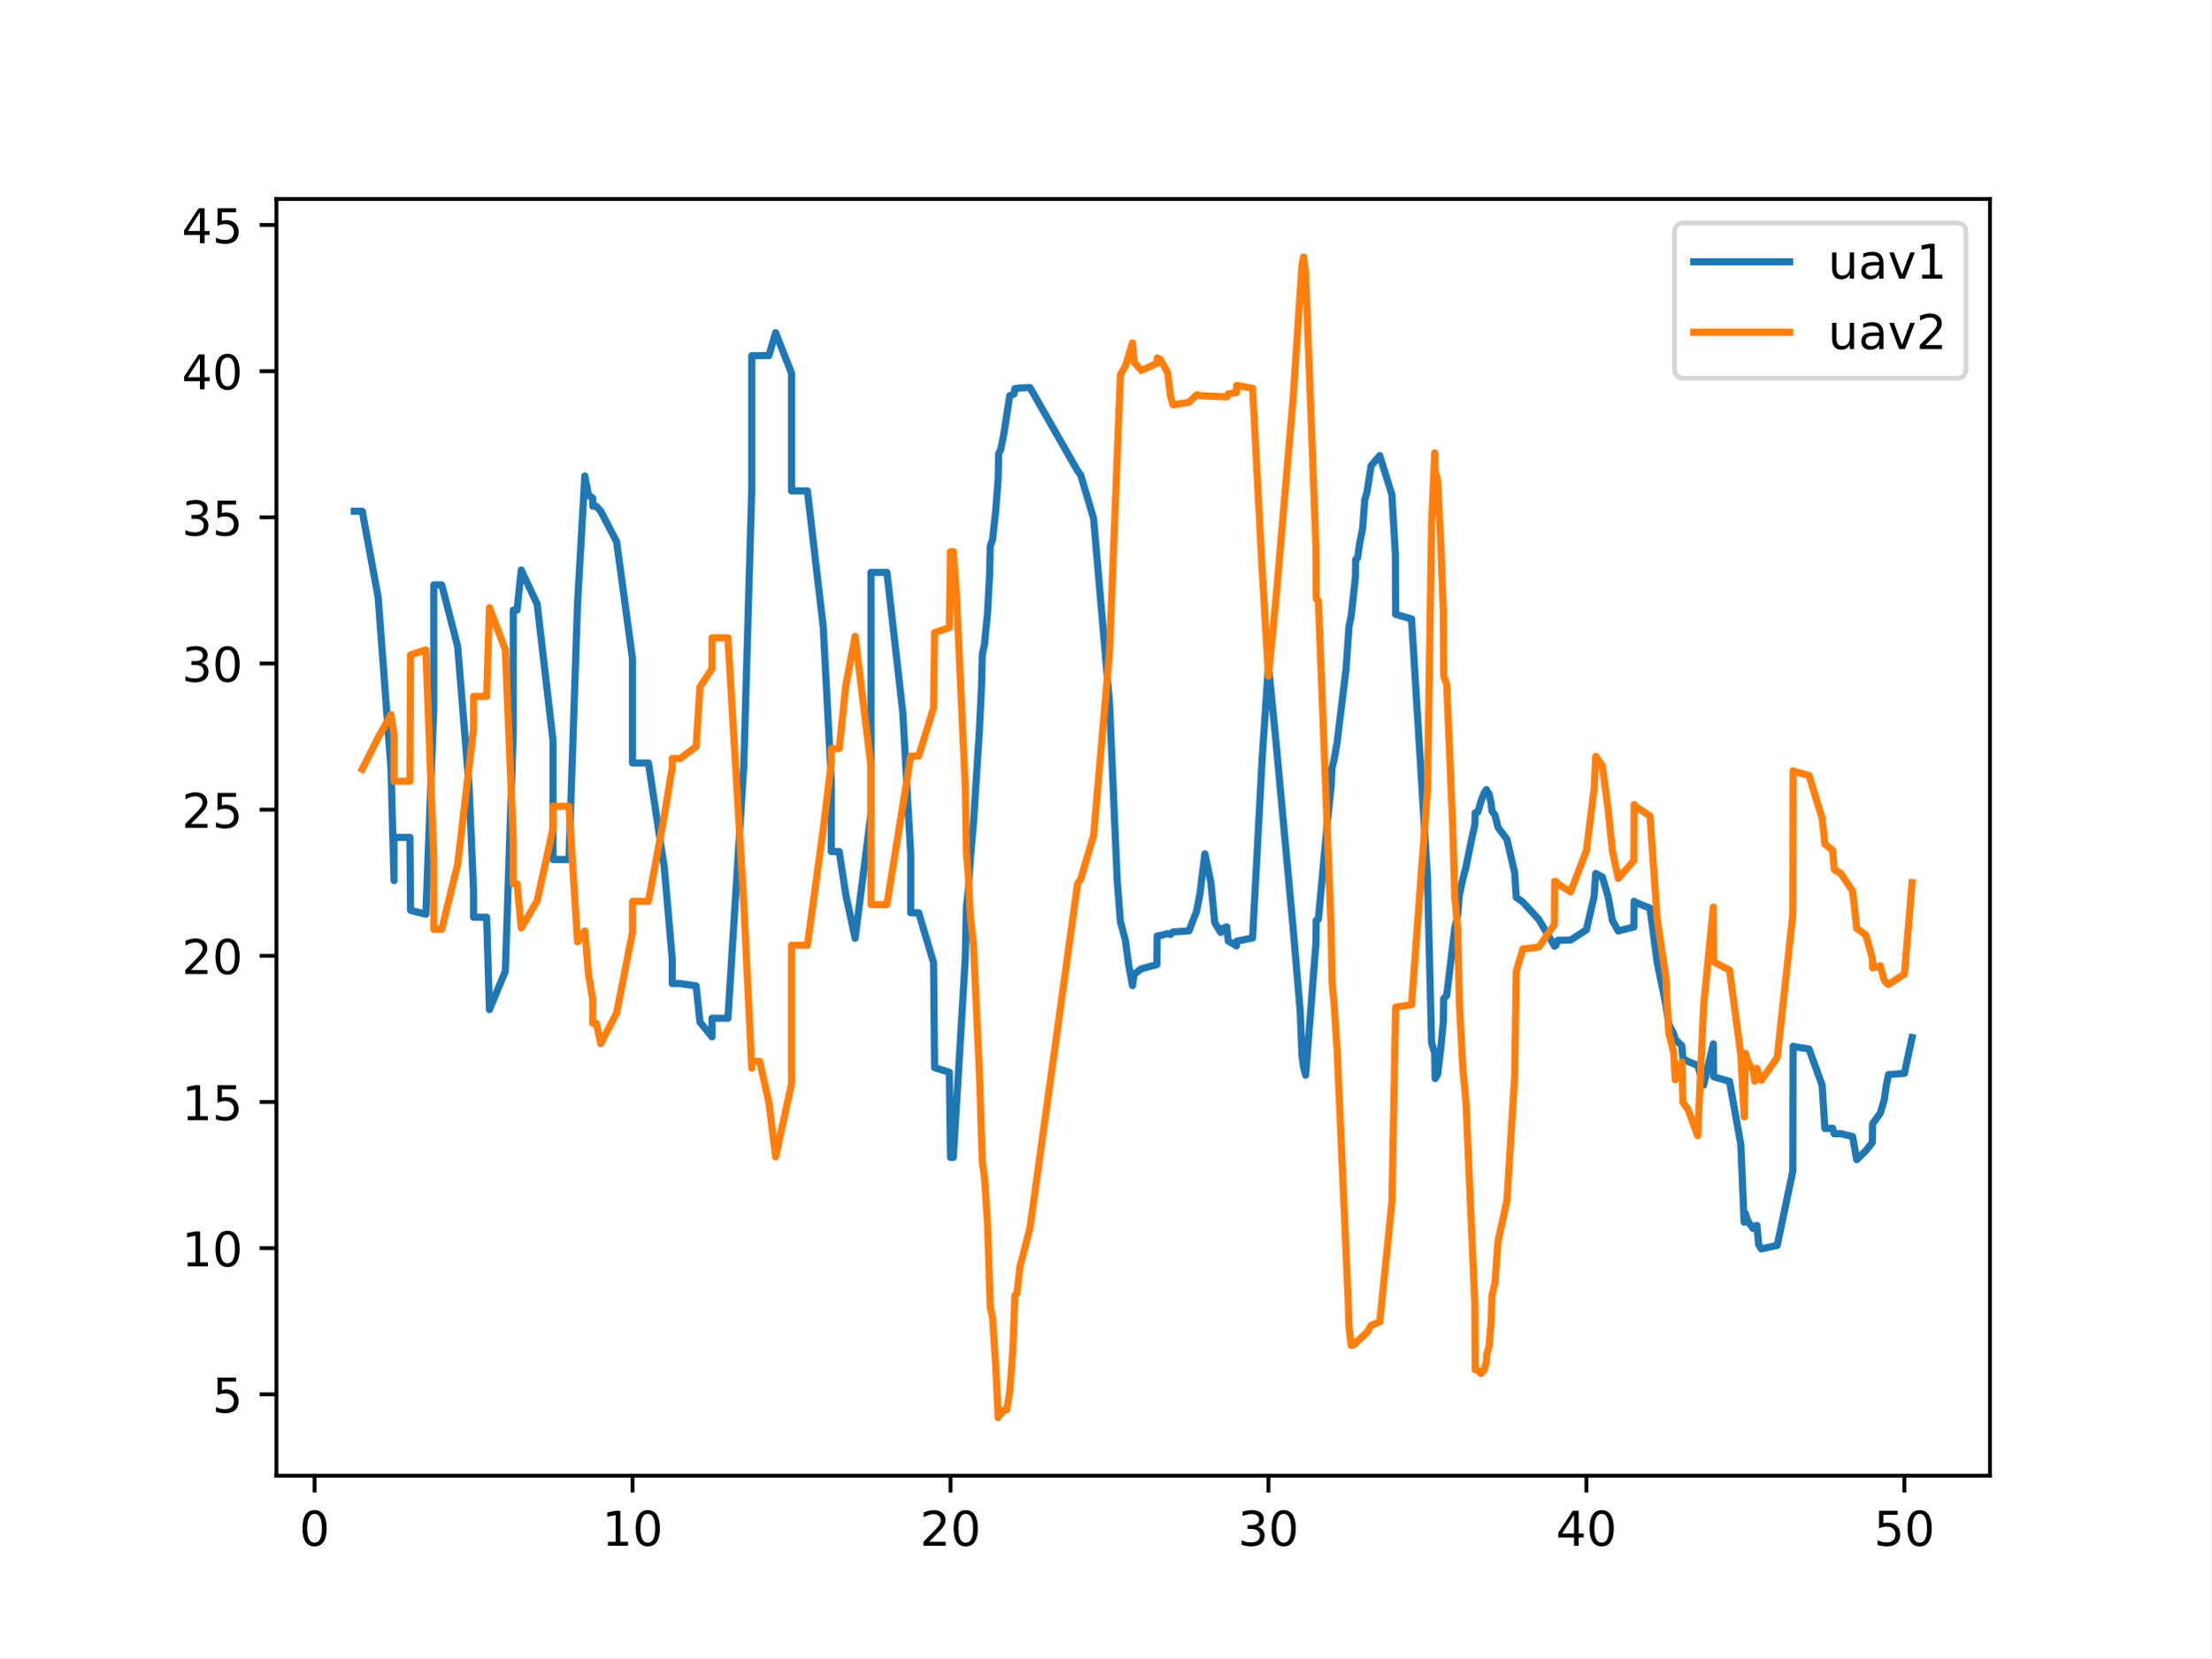
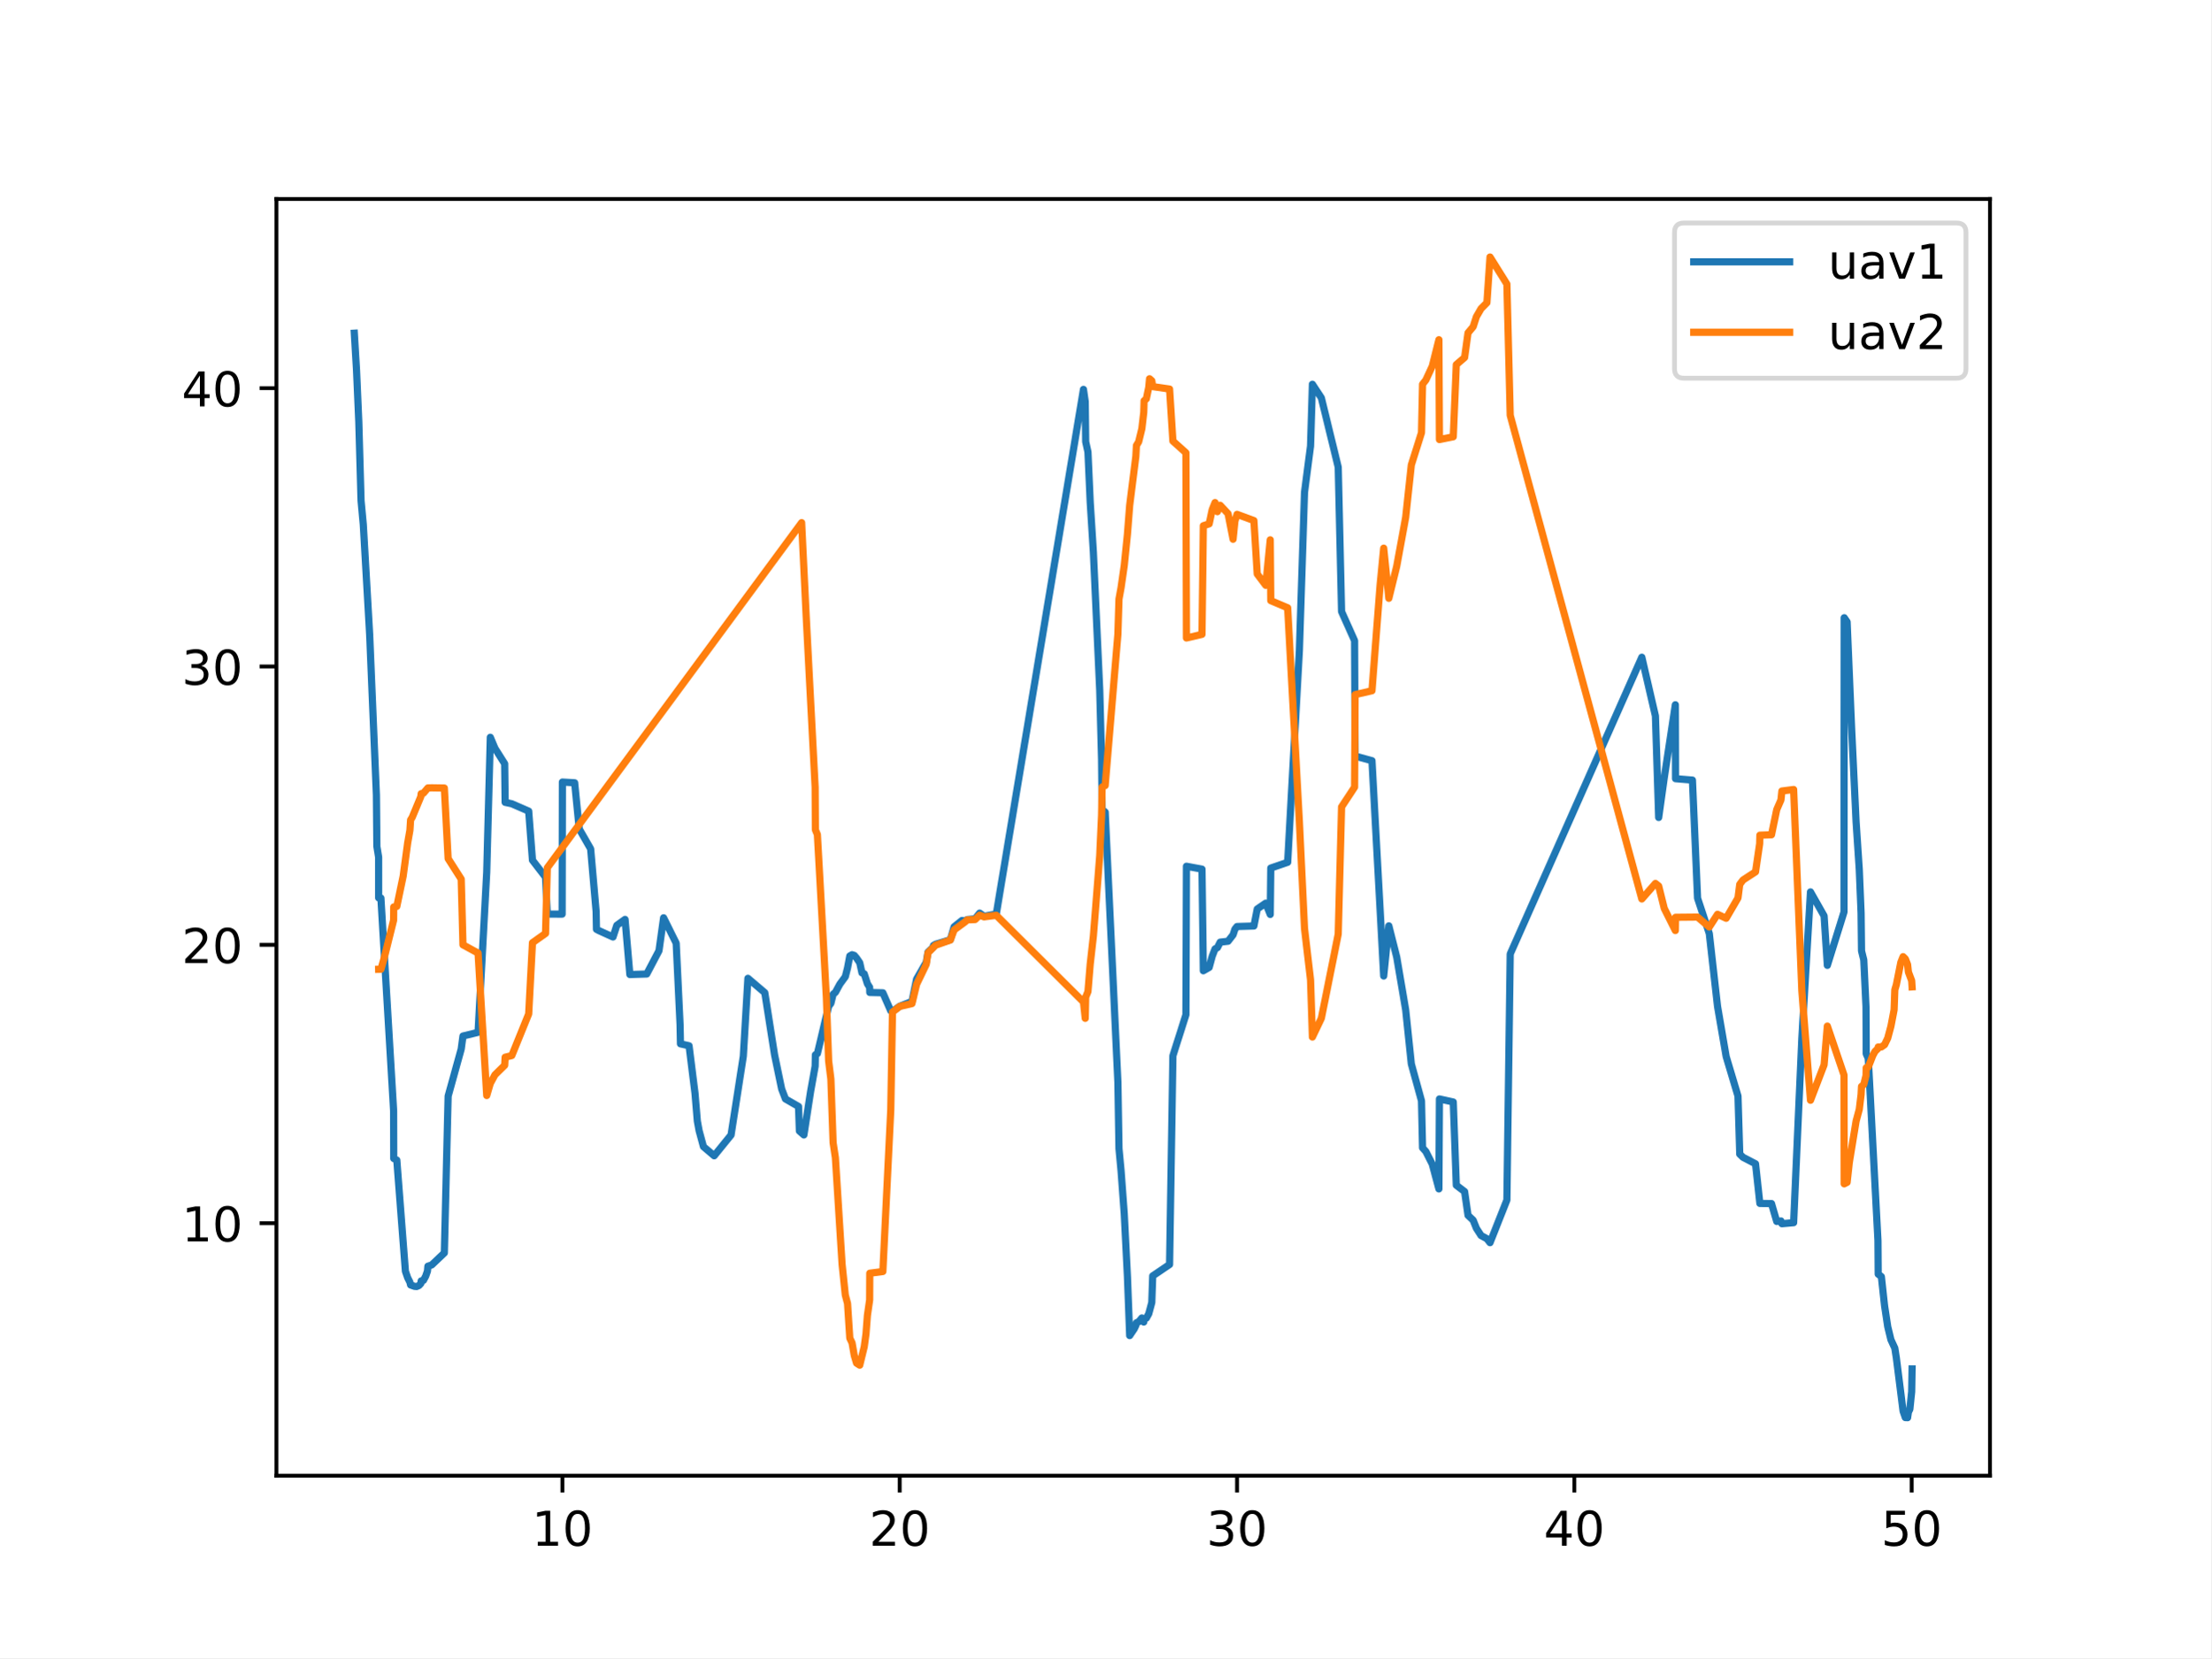
<svg xmlns="http://www.w3.org/2000/svg" xmlns:xlink="http://www.w3.org/1999/xlink" height="345.6pt" version="1.1" viewBox="0 0 460.8 345.6" width="460.8pt">
  <defs>
    <style type="text/css">*{stroke-linecap:butt;stroke-linejoin:round;}</style>
  </defs>
  <g id="figure_1">
    <g id="patch_1">
      <path d="M 0 345.6  L 460.8 345.6  L 460.8 0  L 0 0  z " style="fill:#ffffff;" />
    </g>
    <g id="axes_1">
      <g id="patch_2">
        <path d="M 57.6 307.584  L 414.72 307.584  L 414.72 41.472  L 57.6 41.472  z " style="fill:#ffffff;" />
      </g>
      <g id="matplotlib.axis_1">
        <g id="xtick_1">
          <g id="line2d_1">
            <defs>
-               <path d="M 0 0  L 0 3.5  " id="mdc9ea6b8f2" style="stroke:#000000;stroke-width:0.8;" />
+               <path d="M 0 0  L 0 3.5  " id="m34986aa3cf" style="stroke:#000000;stroke-width:0.8;" />
            </defs>
            <g>
-               <use style="stroke:#000000;stroke-width:0.8;" x="65.549" xlink:href="#mdc9ea6b8f2" y="307.584" />
+               <use style="stroke:#000000;stroke-width:0.8;" x="117.202" xlink:href="#m34986aa3cf" y="307.584" />
            </g>
          </g>
          <g id="text_1">
-             <g transform="translate(62.36805 322.1824)scale(0.1 -0.1)">
-               <defs>
+             <g transform="translate(110.8391 322.1824)scale(0.1 -0.1)">
+               <defs>
+                 <path d="M 12.406 8.297  L 28.516 8.297  L 28.516 63.922  L 10.984 60.406  L 10.984 69.391  L 28.422 72.906  L 38.281 72.906  L 38.281 8.297  L 54.391 8.297  L 54.391 0  L 12.406 0  z " id="DejaVuSans-49" />
                <path d="M 31.781 66.406  Q 24.172 66.406 20.328 58.906  Q 16.5 51.422 16.5 36.375  Q 16.5 21.391 20.328 13.891  Q 24.172 6.391 31.781 6.391  Q 39.453 6.391 43.281 13.891  Q 47.125 21.391 47.125 36.375  Q 47.125 51.422 43.281 58.906  Q 39.453 66.406 31.781 66.406  z M 31.781 74.219  Q 44.047 74.219 50.516 64.516  Q 56.984 54.828 56.984 36.375  Q 56.984 17.969 50.516 8.266  Q 44.047 -1.422 31.781 -1.422  Q 19.531 -1.422 13.062 8.266  Q 6.594 17.969 6.594 36.375  Q 6.594 54.828 13.062 64.516  Q 19.531 74.219 31.781 74.219  z " id="DejaVuSans-48" />
              </defs>
-               <use xlink:href="#DejaVuSans-48" />
+               <use xlink:href="#DejaVuSans-49" />
+               <use x="63.623" xlink:href="#DejaVuSans-48" />
            </g>
          </g>
        </g>
        <g id="xtick_2">
          <g id="line2d_2">
            <g>
-               <use style="stroke:#000000;stroke-width:0.8;" x="131.817" xlink:href="#mdc9ea6b8f2" y="307.584" />
+               <use style="stroke:#000000;stroke-width:0.8;" x="187.502" xlink:href="#m34986aa3cf" y="307.584" />
            </g>
          </g>
          <g id="text_2">
-             <g transform="translate(125.4542 322.1824)scale(0.1 -0.1)">
-               <defs>
-                 <path d="M 12.406 8.297  L 28.516 8.297  L 28.516 63.922  L 10.984 60.406  L 10.984 69.391  L 28.422 72.906  L 38.281 72.906  L 38.281 8.297  L 54.391 8.297  L 54.391 0  L 12.406 0  z " id="DejaVuSans-49" />
-               </defs>
-               <use xlink:href="#DejaVuSans-49" />
+             <g transform="translate(181.1396 322.1824)scale(0.1 -0.1)">
+               <defs>
+                 <path d="M 19.188 8.297  L 53.609 8.297  L 53.609 0  L 7.328 0  L 7.328 8.297  Q 12.938 14.109 22.625 23.891  Q 32.328 33.688 34.812 36.531  Q 39.547 41.844 41.422 45.531  Q 43.312 49.219 43.312 52.781  Q 43.312 58.594 39.234 62.25  Q 35.156 65.922 28.609 65.922  Q 23.969 65.922 18.812 64.312  Q 13.672 62.703 7.812 59.422  L 7.812 69.391  Q 13.766 71.781 18.938 73  Q 24.125 74.219 28.422 74.219  Q 39.75 74.219 46.484 68.547  Q 53.219 62.891 53.219 53.422  Q 53.219 48.922 51.531 44.891  Q 49.859 40.875 45.406 35.406  Q 44.188 33.984 37.641 27.219  Q 31.109 20.453 19.188 8.297  z " id="DejaVuSans-50" />
+               </defs>
+               <use xlink:href="#DejaVuSans-50" />
              <use x="63.623" xlink:href="#DejaVuSans-48" />
            </g>
          </g>
        </g>
        <g id="xtick_3">
          <g id="line2d_3">
            <g>
-               <use style="stroke:#000000;stroke-width:0.8;" x="198.084" xlink:href="#mdc9ea6b8f2" y="307.584" />
+               <use style="stroke:#000000;stroke-width:0.8;" x="257.803" xlink:href="#m34986aa3cf" y="307.584" />
            </g>
          </g>
          <g id="text_3">
-             <g transform="translate(191.7216 322.1824)scale(0.1 -0.1)">
-               <defs>
-                 <path d="M 19.188 8.297  L 53.609 8.297  L 53.609 0  L 7.328 0  L 7.328 8.297  Q 12.938 14.109 22.625 23.891  Q 32.328 33.688 34.812 36.531  Q 39.547 41.844 41.422 45.531  Q 43.312 49.219 43.312 52.781  Q 43.312 58.594 39.234 62.25  Q 35.156 65.922 28.609 65.922  Q 23.969 65.922 18.812 64.312  Q 13.672 62.703 7.812 59.422  L 7.812 69.391  Q 13.766 71.781 18.938 73  Q 24.125 74.219 28.422 74.219  Q 39.75 74.219 46.484 68.547  Q 53.219 62.891 53.219 53.422  Q 53.219 48.922 51.531 44.891  Q 49.859 40.875 45.406 35.406  Q 44.188 33.984 37.641 27.219  Q 31.109 20.453 19.188 8.297  z " id="DejaVuSans-50" />
-               </defs>
-               <use xlink:href="#DejaVuSans-50" />
+             <g transform="translate(251.4401 322.1824)scale(0.1 -0.1)">
+               <defs>
+                 <path d="M 40.578 39.312  Q 47.656 37.797 51.625 33  Q 55.609 28.219 55.609 21.188  Q 55.609 10.406 48.188 4.484  Q 40.766 -1.422 27.094 -1.422  Q 22.516 -1.422 17.656 -0.516  Q 12.797 0.391 7.625 2.203  L 7.625 11.719  Q 11.719 9.328 16.594 8.109  Q 21.484 6.891 26.812 6.891  Q 36.078 6.891 40.938 10.547  Q 45.797 14.203 45.797 21.188  Q 45.797 27.641 41.281 31.266  Q 36.766 34.906 28.719 34.906  L 20.219 34.906  L 20.219 43.016  L 29.109 43.016  Q 36.375 43.016 40.234 45.922  Q 44.094 48.828 44.094 54.297  Q 44.094 59.906 40.109 62.906  Q 36.141 65.922 28.719 65.922  Q 24.656 65.922 20.016 65.031  Q 15.375 64.156 9.812 62.312  L 9.812 71.094  Q 15.438 72.656 20.344 73.438  Q 25.25 74.219 29.594 74.219  Q 40.828 74.219 47.359 69.109  Q 53.906 64.016 53.906 55.328  Q 53.906 49.266 50.438 45.094  Q 46.969 40.922 40.578 39.312  z " id="DejaVuSans-51" />
+               </defs>
+               <use xlink:href="#DejaVuSans-51" />
              <use x="63.623" xlink:href="#DejaVuSans-48" />
            </g>
          </g>
        </g>
        <g id="xtick_4">
          <g id="line2d_4">
            <g>
-               <use style="stroke:#000000;stroke-width:0.8;" x="264.351" xlink:href="#mdc9ea6b8f2" y="307.584" />
+               <use style="stroke:#000000;stroke-width:0.8;" x="328.103" xlink:href="#m34986aa3cf" y="307.584" />
            </g>
          </g>
          <g id="text_4">
-             <g transform="translate(257.989 322.1824)scale(0.1 -0.1)">
-               <defs>
-                 <path d="M 40.578 39.312  Q 47.656 37.797 51.625 33  Q 55.609 28.219 55.609 21.188  Q 55.609 10.406 48.188 4.484  Q 40.766 -1.422 27.094 -1.422  Q 22.516 -1.422 17.656 -0.516  Q 12.797 0.391 7.625 2.203  L 7.625 11.719  Q 11.719 9.328 16.594 8.109  Q 21.484 6.891 26.812 6.891  Q 36.078 6.891 40.938 10.547  Q 45.797 14.203 45.797 21.188  Q 45.797 27.641 41.281 31.266  Q 36.766 34.906 28.719 34.906  L 20.219 34.906  L 20.219 43.016  L 29.109 43.016  Q 36.375 43.016 40.234 45.922  Q 44.094 48.828 44.094 54.297  Q 44.094 59.906 40.109 62.906  Q 36.141 65.922 28.719 65.922  Q 24.656 65.922 20.016 65.031  Q 15.375 64.156 9.812 62.312  L 9.812 71.094  Q 15.438 72.656 20.344 73.438  Q 25.25 74.219 29.594 74.219  Q 40.828 74.219 47.359 69.109  Q 53.906 64.016 53.906 55.328  Q 53.906 49.266 50.438 45.094  Q 46.969 40.922 40.578 39.312  z " id="DejaVuSans-51" />
-               </defs>
-               <use xlink:href="#DejaVuSans-51" />
+             <g transform="translate(321.7406 322.1824)scale(0.1 -0.1)">
+               <defs>
+                 <path d="M 37.797 64.312  L 12.891 25.391  L 37.797 25.391  z M 35.203 72.906  L 47.609 72.906  L 47.609 25.391  L 58.016 25.391  L 58.016 17.188  L 47.609 17.188  L 47.609 0  L 37.797 0  L 37.797 17.188  L 4.891 17.188  L 4.891 26.703  z " id="DejaVuSans-52" />
+               </defs>
+               <use xlink:href="#DejaVuSans-52" />
              <use x="63.623" xlink:href="#DejaVuSans-48" />
            </g>
          </g>
        </g>
        <g id="xtick_5">
          <g id="line2d_5">
            <g>
-               <use style="stroke:#000000;stroke-width:0.8;" x="330.619" xlink:href="#mdc9ea6b8f2" y="307.584" />
+               <use style="stroke:#000000;stroke-width:0.8;" x="398.404" xlink:href="#m34986aa3cf" y="307.584" />
            </g>
          </g>
          <g id="text_5">
-             <g transform="translate(324.2564 322.1824)scale(0.1 -0.1)">
-               <defs>
-                 <path d="M 37.797 64.312  L 12.891 25.391  L 37.797 25.391  z M 35.203 72.906  L 47.609 72.906  L 47.609 25.391  L 58.016 25.391  L 58.016 17.188  L 47.609 17.188  L 47.609 0  L 37.797 0  L 37.797 17.188  L 4.891 17.188  L 4.891 26.703  z " id="DejaVuSans-52" />
-               </defs>
-               <use xlink:href="#DejaVuSans-52" />
-               <use x="63.623" xlink:href="#DejaVuSans-48" />
-             </g>
-           </g>
-         </g>
-         <g id="xtick_6">
-           <g id="line2d_6">
-             <g>
-               <use style="stroke:#000000;stroke-width:0.8;" x="396.886" xlink:href="#mdc9ea6b8f2" y="307.584" />
-             </g>
-           </g>
-           <g id="text_6">
-             <g transform="translate(390.5238 322.1824)scale(0.1 -0.1)">
+             <g transform="translate(392.0412 322.1824)scale(0.1 -0.1)">
              <defs>
                <path d="M 10.797 72.906  L 49.516 72.906  L 49.516 64.594  L 19.828 64.594  L 19.828 46.734  Q 21.969 47.469 24.109 47.828  Q 26.266 48.188 28.422 48.188  Q 40.625 48.188 47.75 41.5  Q 54.891 34.812 54.891 23.391  Q 54.891 11.625 47.562 5.094  Q 40.234 -1.422 26.906 -1.422  Q 22.312 -1.422 17.547 -0.641  Q 12.797 0.141 7.719 1.703  L 7.719 11.625  Q 12.109 9.234 16.797 8.062  Q 21.484 6.891 26.703 6.891  Q 35.156 6.891 40.078 11.328  Q 45.016 15.766 45.016 23.391  Q 45.016 31 40.078 35.438  Q 35.156 39.891 26.703 39.891  Q 22.75 39.891 18.812 39.016  Q 14.891 38.141 10.797 36.281  z " id="DejaVuSans-53" />
              </defs>
              <use xlink:href="#DejaVuSans-53" />
              <use x="63.623" xlink:href="#DejaVuSans-48" />
            </g>
          </g>
        </g>
      </g>
      <g id="matplotlib.axis_2">
        <g id="ytick_1">
+           <g id="line2d_6">
+             <defs>
+               <path d="M 0 0  L -3.5 0  " id="m94eacf9398" style="stroke:#000000;stroke-width:0.8;" />
+             </defs>
+             <g>
+               <use style="stroke:#000000;stroke-width:0.8;" x="57.6" xlink:href="#m94eacf9398" y="254.954" />
+             </g>
+           </g>
+           <g id="text_6">
+             <g transform="translate(37.875 258.7527)scale(0.1 -0.1)">
+               <use xlink:href="#DejaVuSans-49" />
+               <use x="63.623" xlink:href="#DejaVuSans-48" />
+             </g>
+           </g>
+         </g>
+         <g id="ytick_2">
          <g id="line2d_7">
-             <defs>
-               <path d="M 0 0  L -3.5 0  " id="maffd45aa35" style="stroke:#000000;stroke-width:0.8;" />
-             </defs>
-             <g>
-               <use style="stroke:#000000;stroke-width:0.8;" x="57.6" xlink:href="#maffd45aa35" y="290.623" />
+             <g>
+               <use style="stroke:#000000;stroke-width:0.8;" x="57.6" xlink:href="#m94eacf9398" y="196.934" />
            </g>
          </g>
          <g id="text_7">
-             <g transform="translate(44.2375 294.4226)scale(0.1 -0.1)">
-               <use xlink:href="#DejaVuSans-53" />
-             </g>
-           </g>
-         </g>
-         <g id="ytick_2">
+             <g transform="translate(37.875 200.7334)scale(0.1 -0.1)">
+               <use xlink:href="#DejaVuSans-50" />
+               <use x="63.623" xlink:href="#DejaVuSans-48" />
+             </g>
+           </g>
+         </g>
+         <g id="ytick_3">
          <g id="line2d_8">
            <g>
-               <use style="stroke:#000000;stroke-width:0.8;" x="57.6" xlink:href="#maffd45aa35" y="260.157" />
+               <use style="stroke:#000000;stroke-width:0.8;" x="57.6" xlink:href="#m94eacf9398" y="138.915" />
            </g>
          </g>
          <g id="text_8">
-             <g transform="translate(37.875 263.9559)scale(0.1 -0.1)">
-               <use xlink:href="#DejaVuSans-49" />
-               <use x="63.623" xlink:href="#DejaVuSans-48" />
-             </g>
-           </g>
-         </g>
-         <g id="ytick_3">
+             <g transform="translate(37.875 142.714)scale(0.1 -0.1)">
+               <use xlink:href="#DejaVuSans-51" />
+               <use x="63.623" xlink:href="#DejaVuSans-48" />
+             </g>
+           </g>
+         </g>
+         <g id="ytick_4">
          <g id="line2d_9">
            <g>
-               <use style="stroke:#000000;stroke-width:0.8;" x="57.6" xlink:href="#maffd45aa35" y="229.69" />
+               <use style="stroke:#000000;stroke-width:0.8;" x="57.6" xlink:href="#m94eacf9398" y="80.895" />
            </g>
          </g>
          <g id="text_9">
-             <g transform="translate(37.875 233.4891)scale(0.1 -0.1)">
-               <use xlink:href="#DejaVuSans-49" />
-               <use x="63.623" xlink:href="#DejaVuSans-53" />
-             </g>
-           </g>
-         </g>
-         <g id="ytick_4">
-           <g id="line2d_10">
-             <g>
-               <use style="stroke:#000000;stroke-width:0.8;" x="57.6" xlink:href="#maffd45aa35" y="199.223" />
-             </g>
-           </g>
-           <g id="text_10">
-             <g transform="translate(37.875 203.0224)scale(0.1 -0.1)">
-               <use xlink:href="#DejaVuSans-50" />
-               <use x="63.623" xlink:href="#DejaVuSans-48" />
-             </g>
-           </g>
-         </g>
-         <g id="ytick_5">
-           <g id="line2d_11">
-             <g>
-               <use style="stroke:#000000;stroke-width:0.8;" x="57.6" xlink:href="#maffd45aa35" y="168.756" />
-             </g>
-           </g>
-           <g id="text_11">
-             <g transform="translate(37.875 172.5556)scale(0.1 -0.1)">
-               <use xlink:href="#DejaVuSans-50" />
-               <use x="63.623" xlink:href="#DejaVuSans-53" />
-             </g>
-           </g>
-         </g>
-         <g id="ytick_6">
-           <g id="line2d_12">
-             <g>
-               <use style="stroke:#000000;stroke-width:0.8;" x="57.6" xlink:href="#maffd45aa35" y="138.29" />
-             </g>
-           </g>
-           <g id="text_12">
-             <g transform="translate(37.875 142.0888)scale(0.1 -0.1)">
-               <use xlink:href="#DejaVuSans-51" />
-               <use x="63.623" xlink:href="#DejaVuSans-48" />
-             </g>
-           </g>
-         </g>
-         <g id="ytick_7">
-           <g id="line2d_13">
-             <g>
-               <use style="stroke:#000000;stroke-width:0.8;" x="57.6" xlink:href="#maffd45aa35" y="107.823" />
-             </g>
-           </g>
-           <g id="text_13">
-             <g transform="translate(37.875 111.6221)scale(0.1 -0.1)">
-               <use xlink:href="#DejaVuSans-51" />
-               <use x="63.623" xlink:href="#DejaVuSans-53" />
-             </g>
-           </g>
-         </g>
-         <g id="ytick_8">
-           <g id="line2d_14">
-             <g>
-               <use style="stroke:#000000;stroke-width:0.8;" x="57.6" xlink:href="#maffd45aa35" y="77.356" />
-             </g>
-           </g>
-           <g id="text_14">
-             <g transform="translate(37.875 81.15533)scale(0.1 -0.1)">
+             <g transform="translate(37.875 84.6947)scale(0.1 -0.1)">
              <use xlink:href="#DejaVuSans-52" />
              <use x="63.623" xlink:href="#DejaVuSans-48" />
            </g>
          </g>
        </g>
-         <g id="ytick_9">
-           <g id="line2d_15">
-             <g>
-               <use style="stroke:#000000;stroke-width:0.8;" x="57.6" xlink:href="#maffd45aa35" y="46.889" />
-             </g>
-           </g>
-           <g id="text_15">
-             <g transform="translate(37.875 50.68857)scale(0.1 -0.1)">
-               <use xlink:href="#DejaVuSans-52" />
-               <use x="63.623" xlink:href="#DejaVuSans-53" />
-             </g>
-           </g>
-         </g>
-       </g>
-       <g id="line2d_16">
-         <path clip-path="url(#pcc73e4241c)" d="M 73.833 106.563  L 75.489 106.563  L 78.803 124.487  L 81.482 160.239  L 82.116 183.542  L 82.116 174.54  L 82.116 174.54  L 85.43 174.54  L 85.563 189.74  L 88.743 190.556  L 90.4 147.537  L 90.4 121.913  L 92.056 121.913  L 95.37 134.73  L 97.752 163.991  L 98.683 185.602  L 98.683 191.186  L 98.683 191.186  L 101.414 191.186  L 101.996 210.43  L 105.31 202.43  L 106.966 152.337  L 106.966 127.151  L 107.761 127.151  L 108.623 118.805  L 111.936 125.907  L 115.25 154.392  L 115.25 179.141  L 115.25 179.141  L 118.563 179.141  L 120.359 125.775  L 121.877 99.209  L 122.645 103.201  L 123.533 103.836  L 123.533 105.522  L 124.285 105.522  L 125.19 106.542  L 128.503 112.905  L 131.817 137.383  L 131.817 159.027  L 135.13 159.027  L 138.443 180.848  L 140.1 199.978  L 140.1 205.016  L 141.757 205.016  L 145.07 205.49  L 145.869 213.04  L 148.384 216.113  L 148.384 212.239  L 148.384 212.239  L 151.697 212.239  L 155.01 159.513  L 156.667 101.931  L 156.667 74.146  L 160.241 74.116  L 161.637 69.347  L 164.95 77.758  L 164.95 102.318  L 164.95 102.318  L 168.264 102.318  L 171.577 130.841  L 173.234 162.502  L 173.234 177.485  L 174.891 177.485  L 176.258 186.442  L 178.204 195.583  L 181.517 169.517  L 181.517 119.304  L 181.517 119.304  L 184.831 119.304  L 188.144 148.511  L 189.801 178.156  L 189.801 190.259  L 191.457 190.259  L 194.558 200.636  L 194.771 222.529  L 197.843 223.497  L 198.084 241.243  L 198.084 241.243  L 198.67 241.243  L 200.544 210.218  L 201.169 199.641  L 201.397 189.183  L 201.794 185.403  L 202.236 178.891  L 202.861 171.732  L 204.11 152.244  L 204.552 142.906  L 204.711 136.484  L 205.177 134.25  L 205.801 127.815  L 206.243 119.507  L 206.368 113.878  L 206.868 112.396  L 207.493 106.588  L 208.024 99.807  L 208.118 94.585  L 208.559 93.695  L 209.184 90.561  L 210.434 82.477  L 211.338 82.097  L 211.5 80.986  L 212.567 80.859  L 214.651 80.779  L 224.591 98.163  L 225.213 98.978  L 227.904 108.067  L 231.218 146.36  L 232.819 183.369  L 233.496 192.087  L 234.531 195.961  L 235.24 201.257  L 236.017 205.441  L 236.349 203.062  L 237.845 201.949  L 241.102 201.055  L 241.158 195.073  L 241.78 195.015  L 243.348 194.577  L 243.913 194.766  L 244.471 194.248  L 247.785 194.032  L 249.386 189.912  L 250.063 186.332  L 251.098 177.966  L 252.35 183.898  L 253.158 192.322  L 254.411 194.362  L 254.764 193.536  L 255.646 193.177  L 255.979 196.14  L 257.669 197.16  L 257.725 196.181  L 261.038 195.504  L 263.047 157.928  L 264.351 138.66  L 265.952 154.946  L 269.459 193.091  L 270.978 210.872  L 271.33 219.991  L 271.658 222.361  L 272.1 224.1  L 274.236 196.754  L 274.309 191.806  L 274.75 191.61  L 276.518 172.529  L 277.401 164.031  L 277.605 160.078  L 278.026 158.331  L 278.651 154.839  L 280.525 139.389  L 281.15 130.496  L 281.592 128.456  L 282.475 120.321  L 282.519 116.653  L 282.917 116.306  L 283.359 113.259  L 283.983 110.083  L 284.425 104.117  L 284.867 102.699  L 285.751 97.058  L 287.545 94.97  L 290.07 103.074  L 290.803 115.584  L 290.858 128.049  L 294.172 128.997  L 297.485 182.735  L 298.353 217.43  L 298.996 219.453  L 299.086 224.814  L 299.621 223.914  L 300.246 218.704  L 300.799 212.939  L 300.871 208.13  L 301.495 207.523  L 303.187 193.412  L 303.812 190.557  L 304.112 186.661  L 304.878 183.109  L 305.503 180.798  L 306.752 174.61  L 307.37 171.919  L 307.425 169.429  L 308.002 169.234  L 308.627 167.062  L 309.252 165.406  L 309.766 164.582  L 309.876 164.943  L 310.318 165.417  L 310.739 167.295  L 310.943 169.059  L 311.568 169.906  L 312.192 172.459  L 314.052 174.943  L 315.653 181.839  L 315.991 187.032  L 317.365 188.024  L 320.679 191.628  L 323.992 197.228  L 324.275 197.017  L 324.646 195.996  L 327.306 195.941  L 330.619 193.799  L 332.22 186.835  L 332.558 182.053  L 333.932 182.801  L 335.126 186.846  L 336.027 191.831  L 337.246 194.047  L 340.503 193.208  L 340.559 187.849  L 340.842 188.08  L 343.872 189.296  L 345.363 200.609  L 347.186 209.449  L 347.763 213.446  L 348.787 215.406  L 349.125 216.63  L 350.499 217.98  L 350.725 220.634  L 351.779 221.247  L 353.812 222.067  L 355.04 226.171  L 357.07 217.57  L 357.126 224.368  L 357.408 224.527  L 360.439 225.379  L 362.797 238.572  L 363.49 254.752  L 363.753 252.957  L 364.015 253.83  L 364.416 254.767  L 365.354 256.052  L 365.692 255.572  L 366.152 255.417  L 366.513 259.398  L 367.066 260.309  L 370.379 259.577  L 373.637 244.083  L 373.693 218.075  L 373.975 218.165  L 377.006 218.65  L 379.732 226.149  L 380.319 235.221  L 381.92 235.163  L 382.259 236.316  L 383.633 236.301  L 386.085 236.898  L 386.946 241.714  L 388.869 239.814  L 390.204 238.111  L 390.26 234.211  L 391.851 232.027  L 392.661 229.321  L 393.145 226.086  L 393.573 223.988  L 396.886 223.714  L 398.487 216.262  L 398.487 216.262  " style="fill:none;stroke:#1f77b4;stroke-linecap:square;stroke-width:1.5;" />
-       </g>
-       <g id="line2d_17">
-         <path clip-path="url(#pcc73e4241c)" d="M 75.489 160.334  L 78.803 153.749  L 81.482 148.929  L 82.116 153.131  L 82.116 162.836  L 82.116 162.836  L 85.43 162.836  L 85.563 136.491  L 88.743 135.451  L 90.4 178.876  L 90.4 193.701  L 92.056 193.701  L 95.37 180.157  L 98.683 151.927  L 98.683 145.161  L 98.683 145.161  L 101.414 145.161  L 101.996 126.663  L 105.31 135.451  L 106.966 175.133  L 106.966 184.212  L 107.761 184.212  L 108.623 193.425  L 111.936 187.784  L 115.25 172.653  L 115.25 168.061  L 115.25 168.061  L 118.563 168.061  L 120.359 196.319  L 121.877 194.051  L 122.645 203.102  L 123.533 208.401  L 123.533 213.32  L 124.285 213.32  L 125.19 217.528  L 128.503 211.156  L 131.817 194.294  L 131.817 187.885  L 131.817 187.885  L 135.13 187.885  L 138.443 170.03  L 140.1 159.947  L 140.1 158.095  L 141.757 158.095  L 145.07 155.632  L 145.869 143.194  L 148.384 139.382  L 148.384 132.944  L 148.384 132.944  L 151.697 132.944  L 155.01 188.399  L 156.667 222.645  L 156.667 221.232  L 158.324 221.232  L 160.241 229.798  L 161.637 241.116  L 164.95 225.911  L 164.95 197.023  L 164.95 197.023  L 168.264 197.023  L 171.577 172.705  L 173.234 158.929  L 173.234 156.049  L 174.891 156.049  L 176.258 142.942  L 178.204 132.619  L 181.517 159.807  L 181.517 188.547  L 181.517 188.547  L 184.831 188.547  L 189.801 157.598  L 191.457 157.598  L 194.558 147.515  L 194.771 131.866  L 197.843 130.818  L 198.084 114.981  L 198.084 114.981  L 198.67 114.981  L 199.295 123.309  L 201.169 164.049  L 201.397 177.612  L 201.794 182.563  L 202.236 191.163  L 202.861 196.757  L 204.11 223.566  L 204.711 242.1  L 205.177 245.42  L 205.801 255.115  L 206.368 272.398  L 206.868 274.816  L 207.493 284.362  L 208.024 295.488  L 208.118 294.833  L 208.559 294.71  L 209.184 293.944  L 209.809 293.854  L 210.434 290.037  L 211.058 281.737  L 211.5 269.991  L 211.942 269.563  L 212.567 263.978  L 214.651 255.943  L 224.591 184.085  L 225.213 183.266  L 227.904 174.158  L 231.218 136.073  L 233.496 78.055  L 234.531 76.337  L 236.017 71.479  L 236.349 75.49  L 237.845 77.213  L 241.102 75.746  L 241.158 74.615  L 241.78 74.893  L 243.348 77.689  L 243.913 82.486  L 244.471 84.387  L 247.785 83.859  L 249.386 82.27  L 250.063 82.46  L 255.646 82.72  L 255.979 82.097  L 257.669 81.827  L 257.725 80.316  L 261.038 80.944  L 263.047 118.972  L 264.351 140.931  L 265.952 124.392  L 269.459 83.43  L 271.33 55.402  L 271.658 53.568  L 272.1 57.094  L 274.236 113.88  L 274.309 124.797  L 274.75 125.235  L 277.401 193.329  L 277.605 204.67  L 278.026 209.28  L 278.651 218.702  L 280.918 269.998  L 281.15 276.769  L 281.592 280.434  L 282.033 280.346  L 282.475 280.068  L 282.519 279.649  L 282.917 279.601  L 283.983 278.517  L 284.232 278.404  L 284.425 278.076  L 284.867 277.779  L 285.751 276.266  L 287.545 275.502  L 290.07 250.752  L 290.858 209.925  L 294.172 209.407  L 297.485 164.762  L 298.353 109.102  L 298.996 94.376  L 299.086 98.205  L 299.621 100.336  L 300.246 113.021  L 300.799 127.831  L 300.871 140.926  L 301.495 142.635  L 302.745 172.213  L 303.187 186.983  L 303.812 193.832  L 304.112 208.464  L 304.878 223.054  L 305.503 229.53  L 307.37 271.971  L 307.425 285.506  L 308.002 285.625  L 308.627 286.308  L 309.252 285.665  L 309.766 283.92  L 309.876 282.172  L 310.318 280.657  L 310.739 275.735  L 310.943 270.032  L 311.568 267.256  L 312.192 258.739  L 314.052 250.198  L 315.653 224.55  L 315.991 202.468  L 317.365 197.802  L 320.679 197.414  L 323.936 192.73  L 323.992 183.689  L 324.275 183.768  L 324.646 184.215  L 327.306 185.919  L 330.619 177.32  L 332.22 164.414  L 332.558 157.659  L 333.932 159.68  L 335.126 168.614  L 336.027 177.322  L 337.246 183.106  L 340.503 179.37  L 340.559 167.685  L 340.842 168.08  L 343.872 170.109  L 345.363 191.554  L 347.186 203.838  L 347.763 215.218  L 348.787 219.332  L 349.125 225.066  L 350.499 221.378  L 350.725 229.738  L 351.779 231.25  L 353.812 236.732  L 355.04 209.683  L 357.07 189.061  L 357.126 200.361  L 357.408 200.66  L 360.439 202.197  L 362.797 219.876  L 363.49 232.811  L 363.753 219.554  L 364.015 220.566  L 364.416 221.578  L 365.354 223.075  L 365.692 225.364  L 366.152 222.69  L 366.513 223.99  L 367.066 225.161  L 370.379 220.422  L 373.637 190.537  L 373.693 160.66  L 373.975 160.821  L 377.006 161.646  L 379.732 170.509  L 380.319 175.962  L 381.92 177.23  L 382.259 181.255  L 383.633 182.064  L 386.085 185.714  L 386.946 193.507  L 388.869 194.913  L 390.204 199.764  L 390.26 201.744  L 391.851 201.284  L 392.661 204.262  L 393.145 204.934  L 393.573 205.199  L 396.886 203.016  L 398.487 183.996  L 398.487 183.996  " style="fill:none;stroke:#ff7f0e;stroke-linecap:square;stroke-width:1.5;" />
+       </g>
+       <g id="line2d_10">
+         <path clip-path="url(#pf25e156000)" d="M 73.833 69.448  L 74.301 77.194  L 74.77 87.905  L 75.239 104.368  L 75.707 109.343  L 77.033 132.268  L 78.439 165.716  L 78.536 176.443  L 78.906 178.671  L 78.908 187.138  L 79.376 187.177  L 82.028 231.536  L 82.051 241.463  L 82.69 241.803  L 84.485 264.974  L 84.953 266.322  L 85.422 267.252  L 85.566 267.827  L 86.359 268.111  L 86.828 268.151  L 87.297 267.956  L 87.694 267.528  L 87.765 266.989  L 88.234 266.874  L 88.703 266.004  L 89.081 264.929  L 89.171 263.92  L 89.956 263.663  L 92.596 261.153  L 93.389 228.467  L 96.111 218.651  L 96.481 215.941  L 99.626 215.172  L 101.432 181.791  L 102.177 153.672  L 103.141 155.961  L 105.169 159.178  L 105.269 167.233  L 106.656 167.529  L 110.172 169.063  L 110.964 179.291  L 113.687 182.832  L 114.056 190.523  L 117.149 190.535  L 117.202 163.003  L 119.752 163.15  L 120.717 172.798  L 123.087 176.926  L 124.232 189.983  L 124.3 193.693  L 124.761 193.949  L 127.747 195.298  L 128.54 192.873  L 130.26 191.634  L 131.262 203.123  L 134.777 203.014  L 137.327 198.168  L 138.292 191.296  L 140.915 196.594  L 141.725 213.534  L 141.807 217.569  L 143.595 217.971  L 144.837 227.862  L 145.322 233.675  L 145.694 235.684  L 146.598 238.998  L 148.837 240.902  L 152.352 236.57  L 154.902 220.159  L 155.867 203.912  L 159.382 206.902  L 161.419 219.874  L 162.897 226.991  L 163.69 229.058  L 166.412 230.621  L 166.592 235.738  L 167.531 236.558  L 168.937 227.464  L 169.875 222.226  L 169.927 219.859  L 170.343 219.604  L 172.687 209.731  L 173.155 209.132  L 173.624 207.233  L 174.093 206.839  L 175.03 205.122  L 176.161 203.574  L 176.63 201.743  L 177.099 199.246  L 177.567 198.992  L 178.036 199.138  L 178.505 199.687  L 179.168 200.665  L 179.636 202.778  L 180.105 202.97  L 180.768 205.052  L 181.236 205.789  L 181.265 206.865  L 183.987 206.927  L 185.635 210.696  L 185.994 210.8  L 187.502 209.738  L 190.053 208.73  L 191.017 204.082  L 193.031 200.567  L 193.396 198.444  L 194.422 197.472  L 194.532 197.071  L 194.974 196.812  L 198.047 195.873  L 198.84 193.169  L 200.484 191.858  L 201.067 191.941  L 201.562 191.668  L 203.21 191.51  L 204.159 190.321  L 205.077 190.984  L 207.628 190.498  L 225.795 81.157  L 226.167 83.733  L 226.263 92.069  L 226.732 94.212  L 227.201 104.665  L 227.863 115.088  L 229.189 143.903  L 229.572 158.243  L 229.682 168.733  L 230.321 169.268  L 232.972 225.556  L 233.197 239.409  L 233.635 244.068  L 234.297 252.983  L 234.96 266.099  L 235.429 278.38  L 236.366 276.986  L 236.712 276.258  L 236.835 275.703  L 237.303 275.504  L 237.966 274.709  L 238.36 275.561  L 238.435 274.881  L 238.904 274.739  L 239.401 273.832  L 240.035 271.476  L 240.227 265.941  L 243.743 263.561  L 244.433 220.064  L 247.148 211.514  L 247.258 180.552  L 250.496 181.158  L 250.773 202.34  L 251.994 201.641  L 252.618 199.331  L 253.221 197.775  L 253.713 197.524  L 254.288 196.376  L 255.935 196.182  L 256.973 194.844  L 257.355 193.67  L 257.803 193.113  L 261.318 193.005  L 262.008 189.467  L 263.786 188.244  L 264.723 190.601  L 264.833 180.929  L 268.348 179.731  L 270.796 135.617  L 271.863 102.633  L 273.118 92.964  L 273.51 80.086  L 275.378 82.934  L 278.893 97.378  L 279.584 127.458  L 282.298 133.53  L 282.408 157.59  L 285.923 158.548  L 288.371 203.434  L 289.438 192.975  L 291.085 199.51  L 292.953 210.508  L 294.123 221.735  L 296.246 229.457  L 296.468 239.246  L 297.159 240.018  L 298.488 242.644  L 299.873 247.807  L 299.983 229.058  L 302.869 229.693  L 303.498 247.04  L 305.228 248.364  L 305.946 253.32  L 307.013 254.329  L 307.692 256.024  L 308.661 257.531  L 309.878 258.195  L 310.528 259.014  L 314.043 250.129  L 314.734 198.844  L 342.163 136.986  L 344.995 149.219  L 345.678 170.394  L 346.835 162.117  L 349.15 146.894  L 349.193 162.308  L 352.708 162.595  L 353.782 187.206  L 356.223 194.585  L 357.938 209.743  L 359.738 220.205  L 362.206 228.461  L 362.57 240.56  L 363.253 241.22  L 365.858 242.575  L 366.768 250.834  L 369.188 250.864  L 370.283 254.598  L 371.162 254.488  L 371.357 255.069  L 373.798 254.848  L 375.513 216.435  L 377.314 185.903  L 380.145 190.899  L 380.829 201.212  L 384.3 190.085  L 384.344 128.751  L 384.943 129.627  L 385.88 151.632  L 386.818 171.322  L 387.48 181.181  L 387.859 190.296  L 387.949 198.191  L 388.418 200.079  L 388.886 209.864  L 388.932 219.648  L 389.355 220.608  L 391.374 258.557  L 391.424 265.571  L 392.087 266.096  L 392.75 272.154  L 393.412 276.515  L 394.075 279.238  L 394.889 281  L 395.207 283.027  L 396.613 294.131  L 397.081 295.471  L 397.55 295.488  L 397.72 294.328  L 398.019 293.734  L 398.404 290.067  L 398.487 285.327  L 398.487 285.327  " style="fill:none;stroke:#1f77b4;stroke-linecap:square;stroke-width:1.5;" />
+       </g>
+       <g id="line2d_11">
+         <path clip-path="url(#pf25e156000)" d="M 78.908 202.037  L 79.376 202.028  L 80.039 199.747  L 82.028 191.773  L 82.051 189.042  L 82.69 188.928  L 84.016 182.621  L 84.953 175.69  L 85.422 173.051  L 85.566 170.895  L 85.891 170.367  L 87.694 166.046  L 87.765 165.426  L 88.234 165.328  L 89.171 164.232  L 89.956 164.207  L 92.596 164.248  L 93.389 178.958  L 96.111 183.231  L 96.481 196.935  L 99.626 198.641  L 101.432 228.341  L 102.177 225.811  L 103.141 224.035  L 105.169 222.044  L 105.269 220.358  L 106.656 220.013  L 110.172 211.347  L 110.964 196.488  L 113.687 194.561  L 114.056 180.876  L 167.063 108.931  L 168 128.305  L 169.875 164.086  L 169.927 172.954  L 170.343 173.943  L 171.749 199.275  L 172.218 207.918  L 172.687 221.158  L 173.155 224.906  L 173.624 238.176  L 174.093 241.295  L 175.499 263.604  L 176.161 269.927  L 176.63 271.692  L 177.099 278.918  L 177.567 279.902  L 178.036 282.553  L 178.505 284.12  L 179.168 284.548  L 180.105 280.719  L 180.472 278.031  L 180.768 274.155  L 181.236 270.936  L 181.265 265.379  L 183.987 265.024  L 185.635 231.334  L 185.994 210.941  L 187.502 209.774  L 190.053 209.18  L 191.017 205.172  L 193.031 200.986  L 193.396 198.584  L 194.974 197.014  L 198.047 195.937  L 198.84 193.816  L 201.067 192.193  L 201.562 191.73  L 203.21 191.659  L 204.159 190.753  L 205.077 191.109  L 207.628 190.78  L 225.795 208.843  L 226.167 212.252  L 226.263 207.832  L 226.732 206.677  L 227.201 200.951  L 227.863 195.118  L 229.189 178.327  L 229.572 169.93  L 229.682 164.043  L 230.321 163.734  L 232.972 132.193  L 233.197 124.863  L 233.635 122.458  L 234.297 117.888  L 234.96 111.336  L 235.429 105.328  L 236.712 95.124  L 236.835 92.861  L 237.303 92.084  L 237.966 89.339  L 238.36 85.939  L 238.435 83.525  L 238.904 83.119  L 239.401 80.725  L 239.566 78.941  L 240.035 79.358  L 240.227 80.574  L 243.743 81.088  L 244.433 91.928  L 247.148 94.368  L 247.258 132.977  L 250.496 132.218  L 250.773 109.579  L 251.994 109.183  L 252.618 106.243  L 253.221 104.748  L 253.713 106.646  L 254.288 105.312  L 255.935 107.073  L 256.973 112.395  L 257.355 108.628  L 257.803 107.203  L 261.318 108.499  L 262.008 119.628  L 263.786 121.994  L 264.723 112.512  L 264.833 125.191  L 268.348 126.679  L 270.796 171.264  L 271.863 193.501  L 273.118 204.231  L 273.51 216.153  L 275.378 212.233  L 278.893 194.693  L 279.584 168.194  L 282.298 164.07  L 282.408 144.783  L 285.923 143.972  L 287.617 121.954  L 288.371 114.255  L 289.438 124.704  L 291.085 118.004  L 292.953 107.805  L 294.123 96.922  L 296.246 90.182  L 296.468 80.081  L 297.159 79.2  L 298.488 76.326  L 299.873 70.805  L 299.983 91.615  L 302.869 91.03  L 303.498 75.999  L 305.228 74.513  L 305.946 69.371  L 307.013 68.096  L 307.692 66.004  L 308.661 64.323  L 309.878 63.093  L 310.528 53.568  L 314.043 59.202  L 314.734 86.562  L 342.163 187.372  L 344.995 184.138  L 345.678 184.678  L 346.835 189.334  L 349.15 193.957  L 349.193 191.193  L 353.782 191.149  L 356.223 193.219  L 357.938 190.571  L 359.738 191.4  L 362.206 187.157  L 362.57 184.326  L 363.253 183.418  L 365.858 181.719  L 366.725 175.859  L 366.768 174.075  L 369.188 173.987  L 370.283 168.738  L 371.162 166.72  L 371.357 164.868  L 373.798 164.554  L 375.513 206.514  L 377.314 229.334  L 380.145 221.948  L 380.829 213.866  L 384.3 224.076  L 384.344 246.753  L 384.943 246.441  L 385.412 242.249  L 386.818 233.676  L 387.48 231.236  L 387.859 228.146  L 387.949 226.446  L 388.418 226.057  L 388.886 224.191  L 388.932 222.556  L 389.355 222.411  L 390.292 220.023  L 390.761 219.146  L 391.374 218.556  L 391.424 218.229  L 392.087 218.217  L 392.75 217.75  L 393.412 216.378  L 394.075 213.912  L 394.738 210.473  L 394.889 206.309  L 395.207 205.239  L 396.144 200.568  L 396.613 199.399  L 397.081 199.856  L 397.55 201.043  L 397.72 202.609  L 398.404 204.406  L 398.487 205.692  L 398.487 205.692  " style="fill:none;stroke:#ff7f0e;stroke-linecap:square;stroke-width:1.5;" />
      </g>
      <g id="patch_3">
        <path d="M 57.6 307.584  L 57.6 41.472  " style="fill:none;stroke:#000000;stroke-linecap:square;stroke-linejoin:miter;stroke-width:0.8;" />
      </g>
      <g id="patch_4">
        <path d="M 414.72 307.584  L 414.72 41.472  " style="fill:none;stroke:#000000;stroke-linecap:square;stroke-linejoin:miter;stroke-width:0.8;" />
      </g>
      <g id="patch_5">
        <path d="M 57.6 307.584  L 414.72 307.584  " style="fill:none;stroke:#000000;stroke-linecap:square;stroke-linejoin:miter;stroke-width:0.8;" />
      </g>
      <g id="patch_6">
        <path d="M 57.6 41.472  L 414.72 41.472  " style="fill:none;stroke:#000000;stroke-linecap:square;stroke-linejoin:miter;stroke-width:0.8;" />
      </g>
      <g id="legend_1">
        <g id="patch_7">
          <path d="M 350.973 78.828  L 407.72 78.828  Q 409.72 78.828 409.72 76.828  L 409.72 48.472  Q 409.72 46.472 407.72 46.472  L 350.973 46.472  Q 348.973 46.472 348.973 48.472  L 348.973 76.828  Q 348.973 78.828 350.973 78.828  z " style="fill:#ffffff;opacity:0.8;stroke:#cccccc;stroke-linejoin:miter;" />
        </g>
-         <g id="line2d_18">
+         <g id="line2d_12">
          <path d="M 352.973 54.57  L 372.973 54.57  " style="fill:none;stroke:#1f77b4;stroke-linecap:square;stroke-width:1.5;" />
        </g>
-         <g id="line2d_19" />
-         <g id="text_16">
+         <g id="line2d_13" />
+         <g id="text_10">
          <g transform="translate(380.9731 58.07044)scale(0.1 -0.1)">
            <defs>
              <path d="M 8.5 21.578  L 8.5 54.688  L 17.484 54.688  L 17.484 21.922  Q 17.484 14.156 20.5 10.266  Q 23.531 6.391 29.594 6.391  Q 36.859 6.391 41.078 11.031  Q 45.312 15.672 45.312 23.688  L 45.312 54.688  L 54.297 54.688  L 54.297 0  L 45.312 0  L 45.312 8.406  Q 42.047 3.422 37.719 1  Q 33.406 -1.422 27.688 -1.422  Q 18.266 -1.422 13.375 4.438  Q 8.5 10.297 8.5 21.578  z M 31.109 56  z " id="DejaVuSans-117" />
              <path d="M 34.281 27.484  Q 23.391 27.484 19.188 25  Q 14.984 22.516 14.984 16.5  Q 14.984 11.719 18.141 8.906  Q 21.297 6.109 26.703 6.109  Q 34.188 6.109 38.703 11.406  Q 43.219 16.703 43.219 25.484  L 43.219 27.484  z M 52.203 31.203  L 52.203 0  L 43.219 0  L 43.219 8.297  Q 40.141 3.328 35.547 0.953  Q 30.953 -1.422 24.312 -1.422  Q 15.922 -1.422 10.953 3.297  Q 6 8.016 6 15.922  Q 6 25.141 12.172 29.828  Q 18.359 34.516 30.609 34.516  L 43.219 34.516  L 43.219 35.406  Q 43.219 41.609 39.141 45  Q 35.062 48.391 27.688 48.391  Q 23 48.391 18.547 47.266  Q 14.109 46.141 10.016 43.891  L 10.016 52.203  Q 14.938 54.109 19.578 55.047  Q 24.219 56 28.609 56  Q 40.484 56 46.344 49.844  Q 52.203 43.703 52.203 31.203  z " id="DejaVuSans-97" />
              <path d="M 2.984 54.688  L 12.5 54.688  L 29.594 8.797  L 46.688 54.688  L 56.203 54.688  L 35.688 0  L 23.484 0  z " id="DejaVuSans-118" />
            </defs>
            <use xlink:href="#DejaVuSans-117" />
            <use x="63.379" xlink:href="#DejaVuSans-97" />
            <use x="124.658" xlink:href="#DejaVuSans-118" />
            <use x="183.838" xlink:href="#DejaVuSans-49" />
          </g>
        </g>
-         <g id="line2d_20">
+         <g id="line2d_14">
          <path d="M 352.973 69.249  L 372.973 69.249  " style="fill:none;stroke:#ff7f0e;stroke-linecap:square;stroke-width:1.5;" />
        </g>
-         <g id="line2d_21" />
-         <g id="text_17">
+         <g id="line2d_15" />
+         <g id="text_11">
          <g transform="translate(380.9731 72.74856)scale(0.1 -0.1)">
            <use xlink:href="#DejaVuSans-117" />
            <use x="63.379" xlink:href="#DejaVuSans-97" />
            <use x="124.658" xlink:href="#DejaVuSans-118" />
            <use x="183.838" xlink:href="#DejaVuSans-50" />
          </g>
        </g>
      </g>
    </g>
  </g>
  <defs>
-     <clipPath id="pcc73e4241c">
+     <clipPath id="pf25e156000">
      <rect height="266.112" width="357.12" x="57.6" y="41.472" />
    </clipPath>
  </defs>
</svg>
